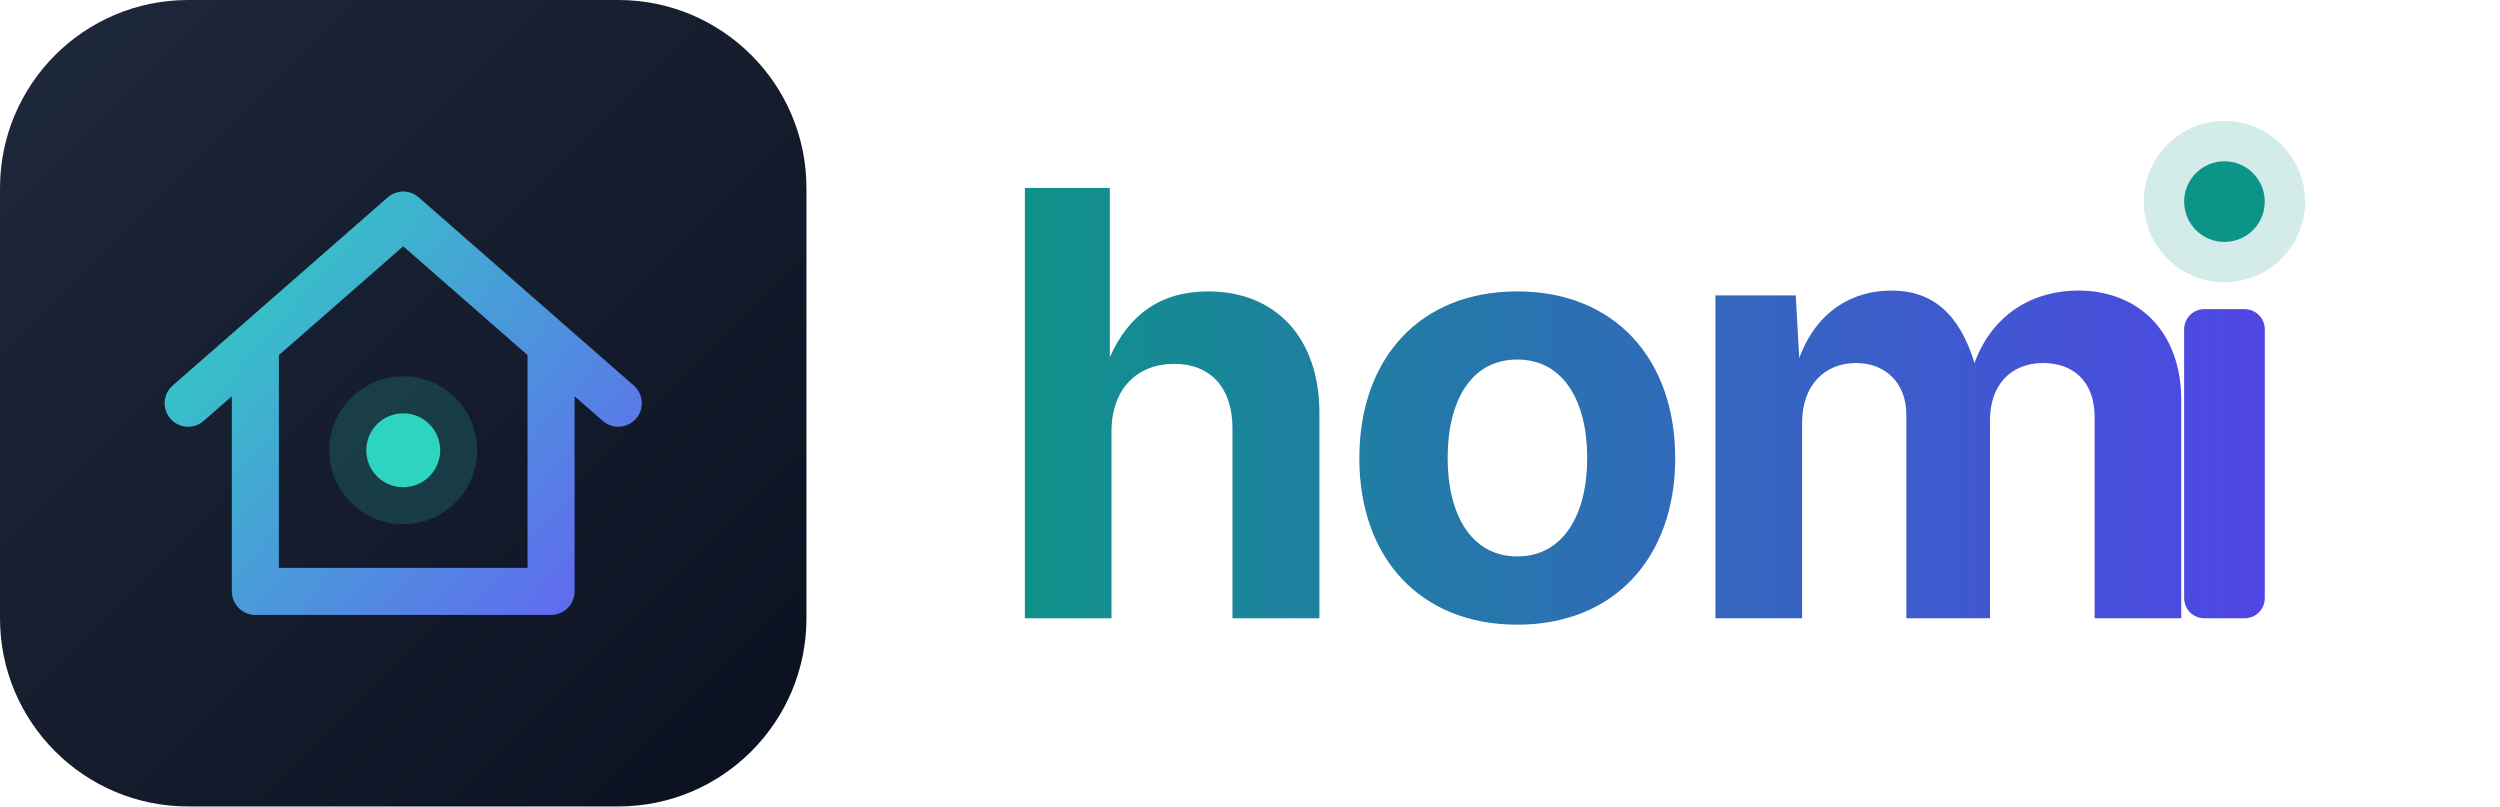
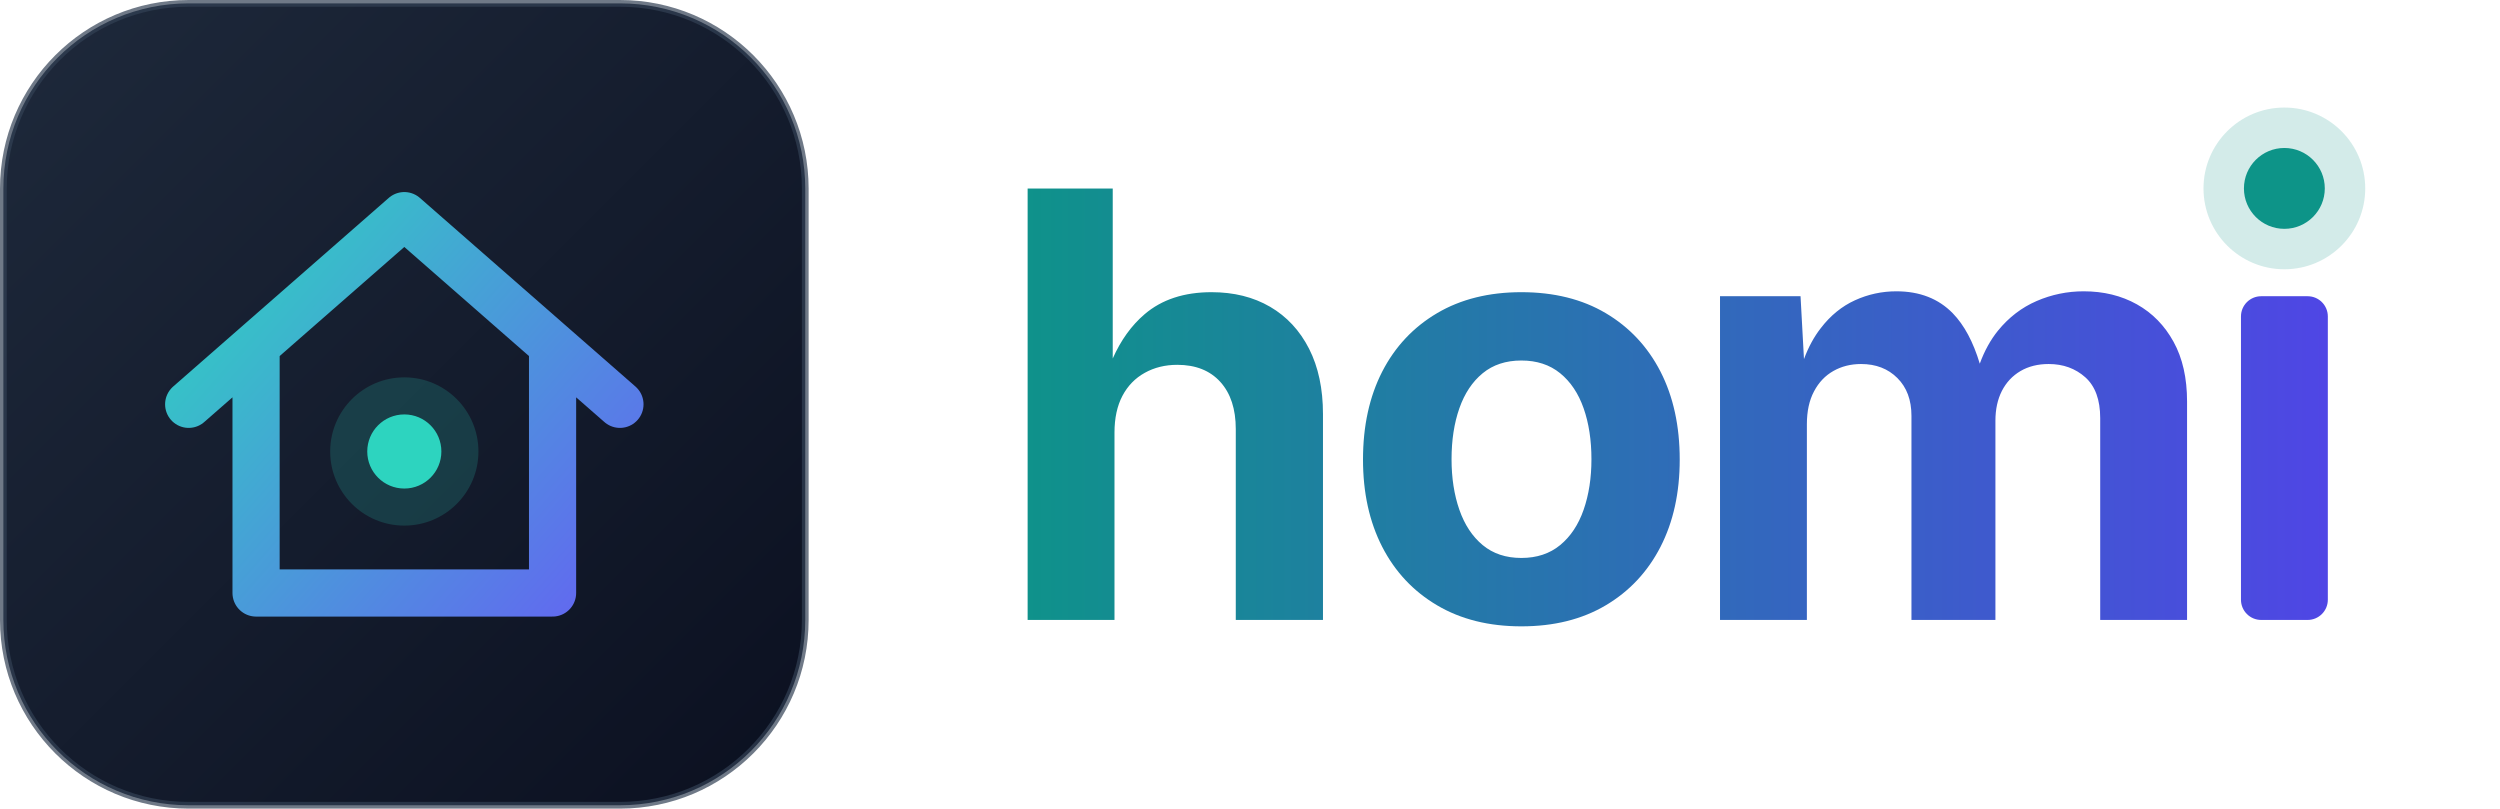
- <svg xmlns="http://www.w3.org/2000/svg" viewBox="0 0 372 120" width="744" height="240" role="img">
+ <svg xmlns="http://www.w3.org/2000/svg" viewBox="0 0 371 120" width="742" height="240" role="img">
  <defs>
    <linearGradient id="bg" x1="0" y1="0" x2="1" y2="1">
      <stop offset="0" stop-color="#1e293b" />
      <stop offset="1" stop-color="#0b1020" />
    </linearGradient>
-     <linearGradient id="g" gradientUnits="userSpaceOnUse" x1="28" y1="32" x2="92" y2="88">
+     <linearGradient id="hg" gradientUnits="userSpaceOnUse" x1="28" y1="32" x2="92" y2="88">
      <stop offset="0" stop-color="#2dd4bf" />
      <stop offset="1" stop-color="#6366f1" />
    </linearGradient>
  </defs>
-   <rect width="120" height="120" rx="28" fill="url(#bg)" />
-   <g>
-     <path d="M28 60 L60 32 L92 60 M38 51.25 V88 H82 V51.25" fill="none" stroke="url(#g)" stroke-width="7" stroke-linecap="round" stroke-linejoin="round" />
-     <circle cx="60" cy="67" r="11" fill="#2dd4bf" fill-opacity="0.18" />
-     <circle cx="60" cy="67" r="5.5" fill="#2dd4bf" />
-   </g>
-   <svg x="132" y="4" width="230" height="100" viewBox="0 12 230 100">
+   <rect x="0.5" y="0.5" width="119" height="119" rx="27.5" fill="url(#bg)" stroke="#334155" stroke-opacity="0.7" />
+   <path d="M28 60 L60 32 L92 60 M38 51.25 V88 H82 V51.25" fill="none" stroke="url(#hg)" stroke-width="7" stroke-linecap="round" stroke-linejoin="round" />
+   <circle cx="60" cy="67" r="11" fill="#2dd4bf" fill-opacity="0.18" />
+   <circle cx="60" cy="67" r="5.5" fill="#2dd4bf" />
+   <svg x="132" y="4" width="239" height="100" viewBox="0 12 239 100">
    <defs>
-       <linearGradient id="wm" gradientUnits="userSpaceOnUse" x1="15" y1="0" x2="205" y2="0">
+       <linearGradient id="wm" gradientUnits="userSpaceOnUse" x1="15" y1="0" x2="213.45" y2="0">
        <stop offset="0" stop-color="#0d9488" />
        <stop offset="1" stop-color="#4f46e5" />
      </linearGradient>
    </defs>
-     <text x="15" y="100" font-family="Inter, 'SF Pro Display', 'Helvetica Neue', Arial, sans-serif" font-size="88" font-weight="700" letter-spacing="-3" textLength="174" lengthAdjust="spacingAndGlyphs" fill="url(#wm)">hom</text>
-     <rect x="193" y="54" width="12" height="46" rx="3" fill="url(#wm)" />
-     <circle cx="199" cy="38" r="12" fill="#0d9488" fill-opacity="0.18" />
-     <circle cx="199" cy="38" r="6" fill="#0d9488" />
+     <path d="M33.39 72.20L33.39 100L20.50 100L20.50 35.98L33.13 35.98L33.13 61.20Q34.94 57.12 37.86 54.63Q41.68 51.36 47.79 51.36Q52.77 51.36 56.49 53.53Q60.20 55.70 62.27 59.76Q64.33 63.82 64.33 69.45L64.33 100L51.39 100L51.39 71.68Q51.39 67.21 49.10 64.68Q46.80 62.14 42.71 62.14Q40.01 62.14 37.88 63.33Q35.75 64.51 34.57 66.74Q33.39 68.98 33.39 72.20 M93.77 100.95Q86.55 100.95 81.27 97.83Q75.98 94.71 73.12 89.15Q70.27 83.59 70.27 76.20Q70.27 68.72 73.12 63.15Q75.98 57.59 81.27 54.47Q86.55 51.36 93.77 51.36Q101.03 51.36 106.29 54.47Q111.56 57.59 114.42 63.15Q117.27 68.72 117.27 76.20Q117.27 83.59 114.42 89.15Q111.56 94.71 106.29 97.83Q101.03 100.95 93.77 100.95M93.77 90.80Q97.21 90.80 99.53 88.89Q101.85 86.98 103.01 83.65Q104.17 80.32 104.17 76.15Q104.17 71.90 103.01 68.59Q101.85 65.28 99.53 63.39Q97.21 61.50 93.77 61.50Q90.33 61.50 88.03 63.39Q85.73 65.28 84.57 68.59Q83.41 71.90 83.41 76.15Q83.41 80.32 84.57 83.65Q85.73 86.98 88.03 88.89Q90.33 90.80 93.77 90.80 M136.14 100L123.25 100L123.25 51.96L135.20 51.96L135.71 61.29Q136.70 58.62 138.21 56.69Q140.36 53.89 143.28 52.56Q146.20 51.23 149.42 51.23Q154.62 51.23 157.80 54.50Q160.34 57.12 161.80 61.97Q162.83 59.14 164.50 57.07Q166.91 54.11 170.24 52.67Q173.57 51.23 177.22 51.23Q181.65 51.23 185.11 53.16Q188.57 55.10 190.56 58.73Q192.56 62.36 192.56 67.60L192.56 100L179.67 100L179.67 70.05Q179.67 65.97 177.46 63.99Q175.25 62.02 172.02 62.02Q169.62 62.02 167.83 63.07Q166.05 64.12 165.08 66.01Q164.12 67.90 164.12 70.44L164.12 100L151.66 100L151.66 69.71Q151.66 66.18 149.57 64.10Q147.49 62.02 144.18 62.02Q141.90 62.02 140.08 63.05Q138.25 64.08 137.20 66.08Q136.14 68.07 136.14 70.95" fill="url(#wm)" />
+     <rect x="200.56" y="51.96" width="12.89" height="48.04" rx="3" fill="url(#wm)" />
+     <circle cx="207" cy="35.96" r="12" fill="#0d9488" fill-opacity="0.18" />
+     <circle cx="207" cy="35.96" r="6" fill="#0d9488" />
  </svg>
</svg>
